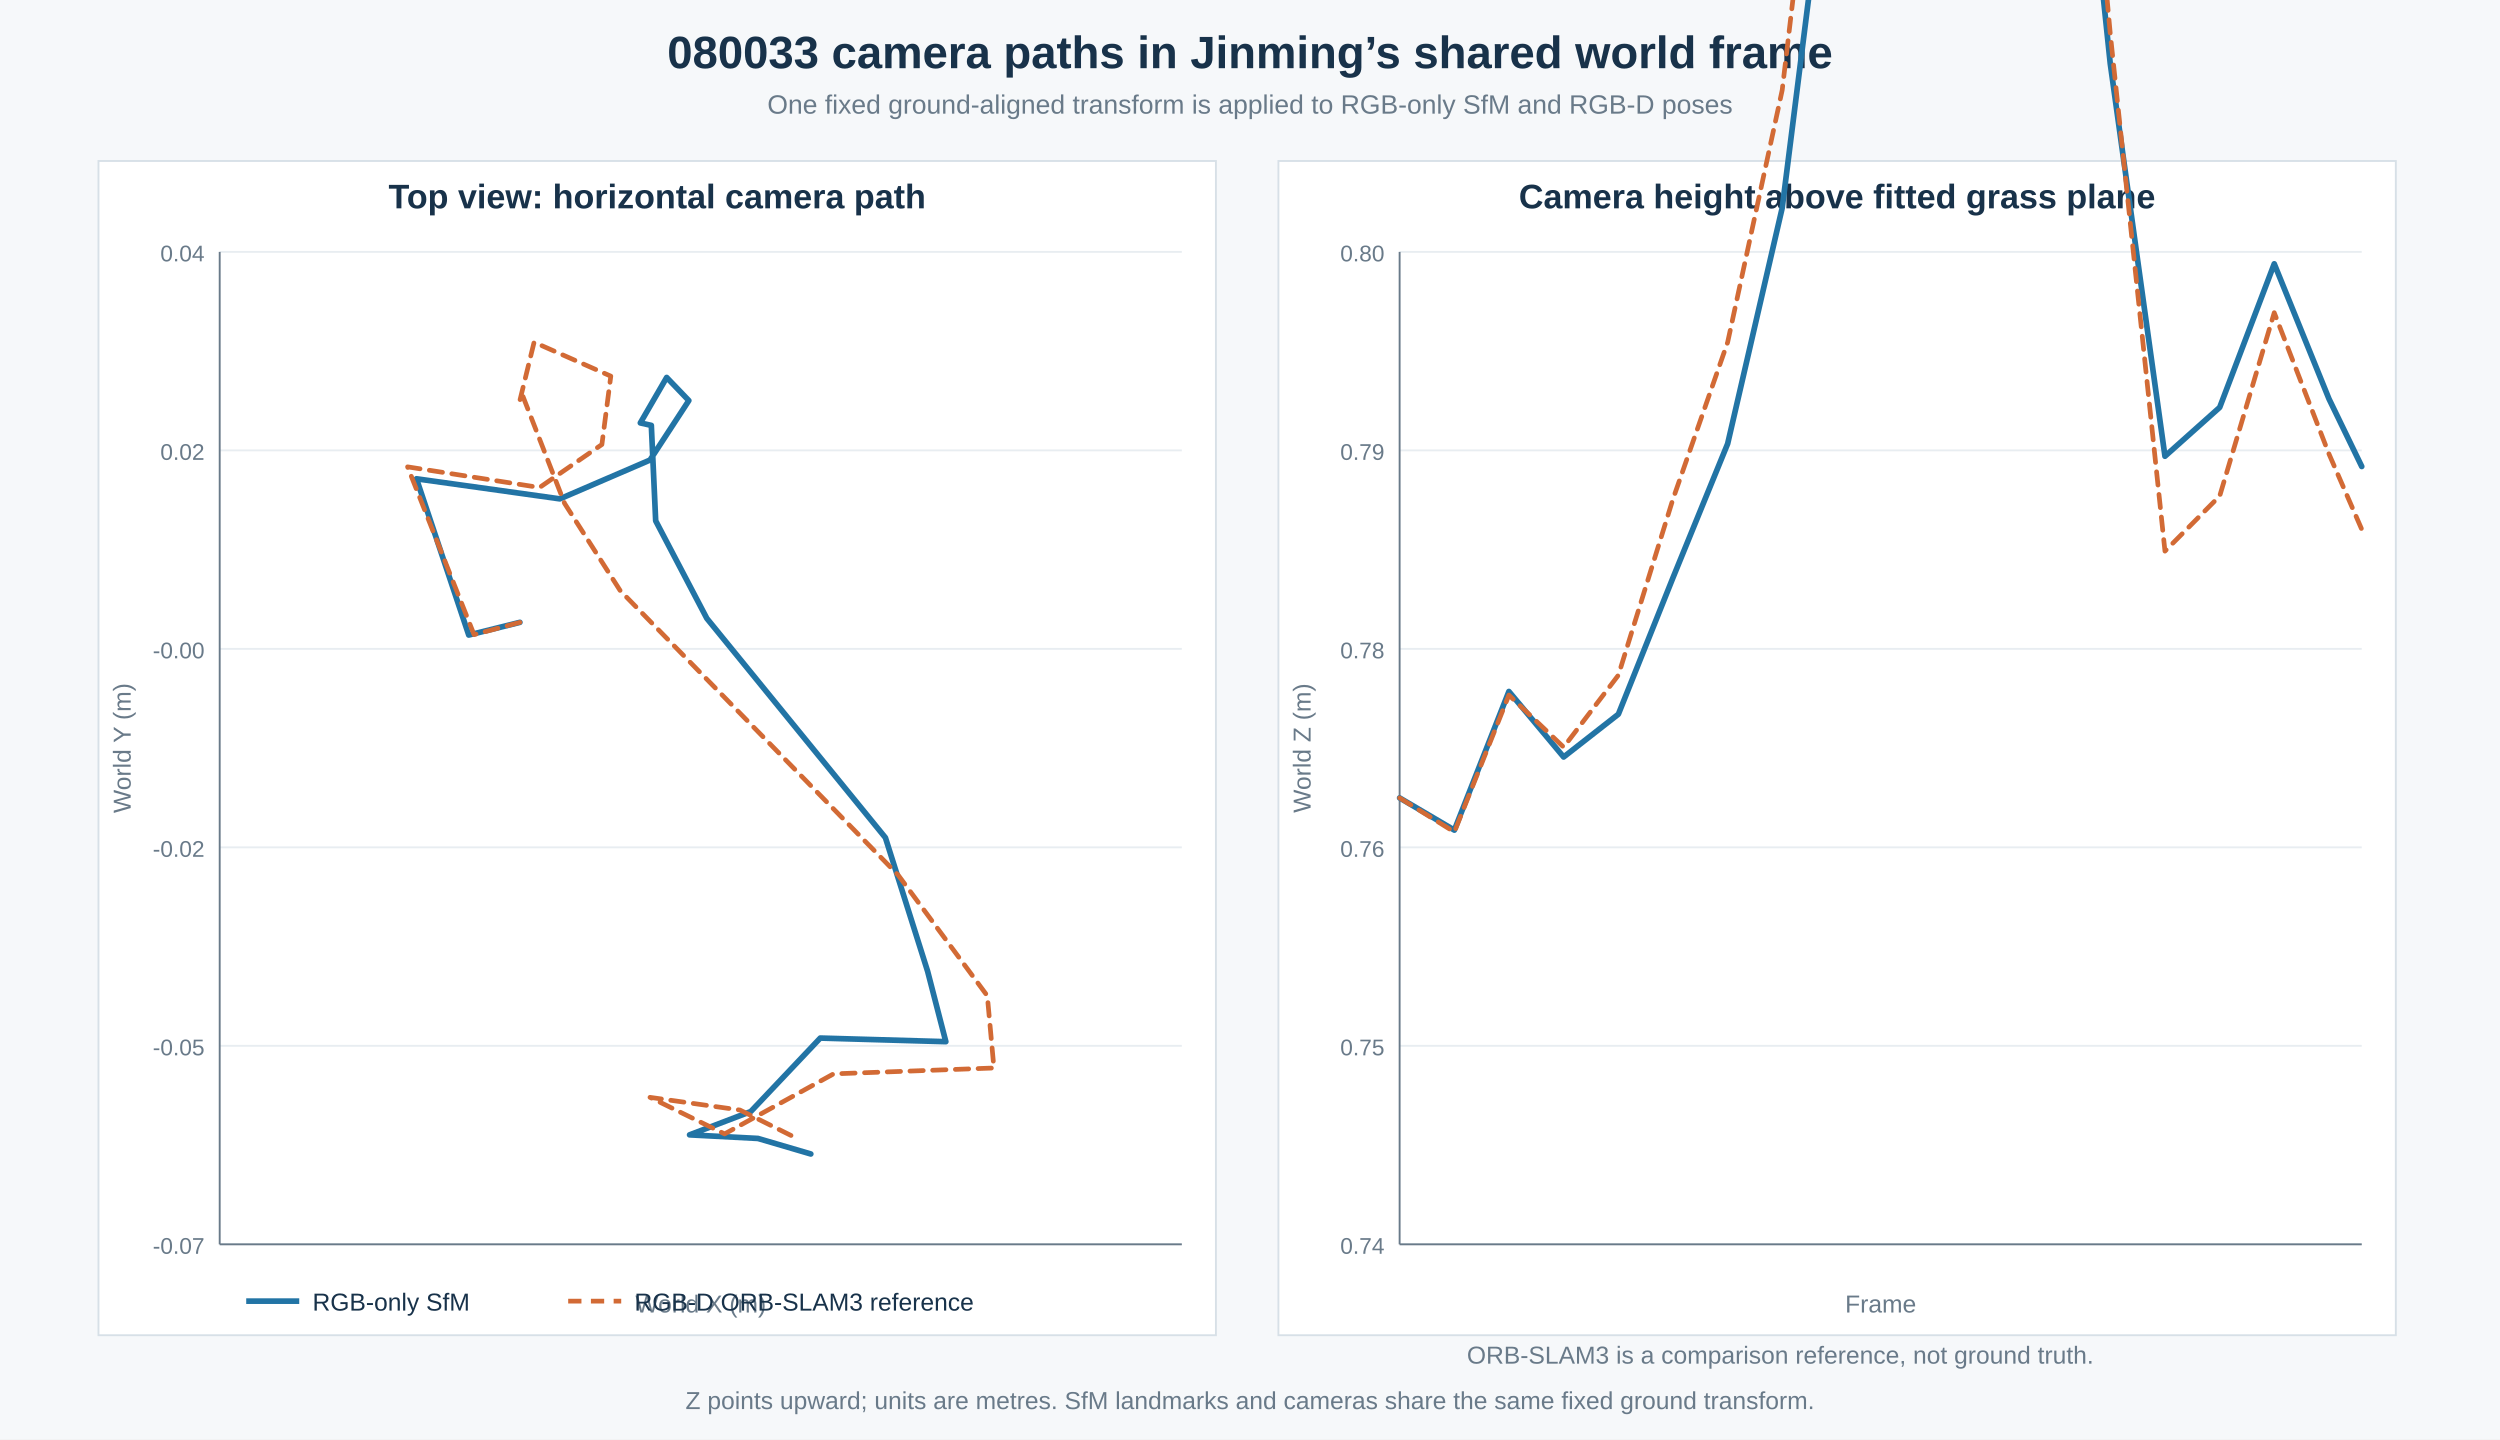
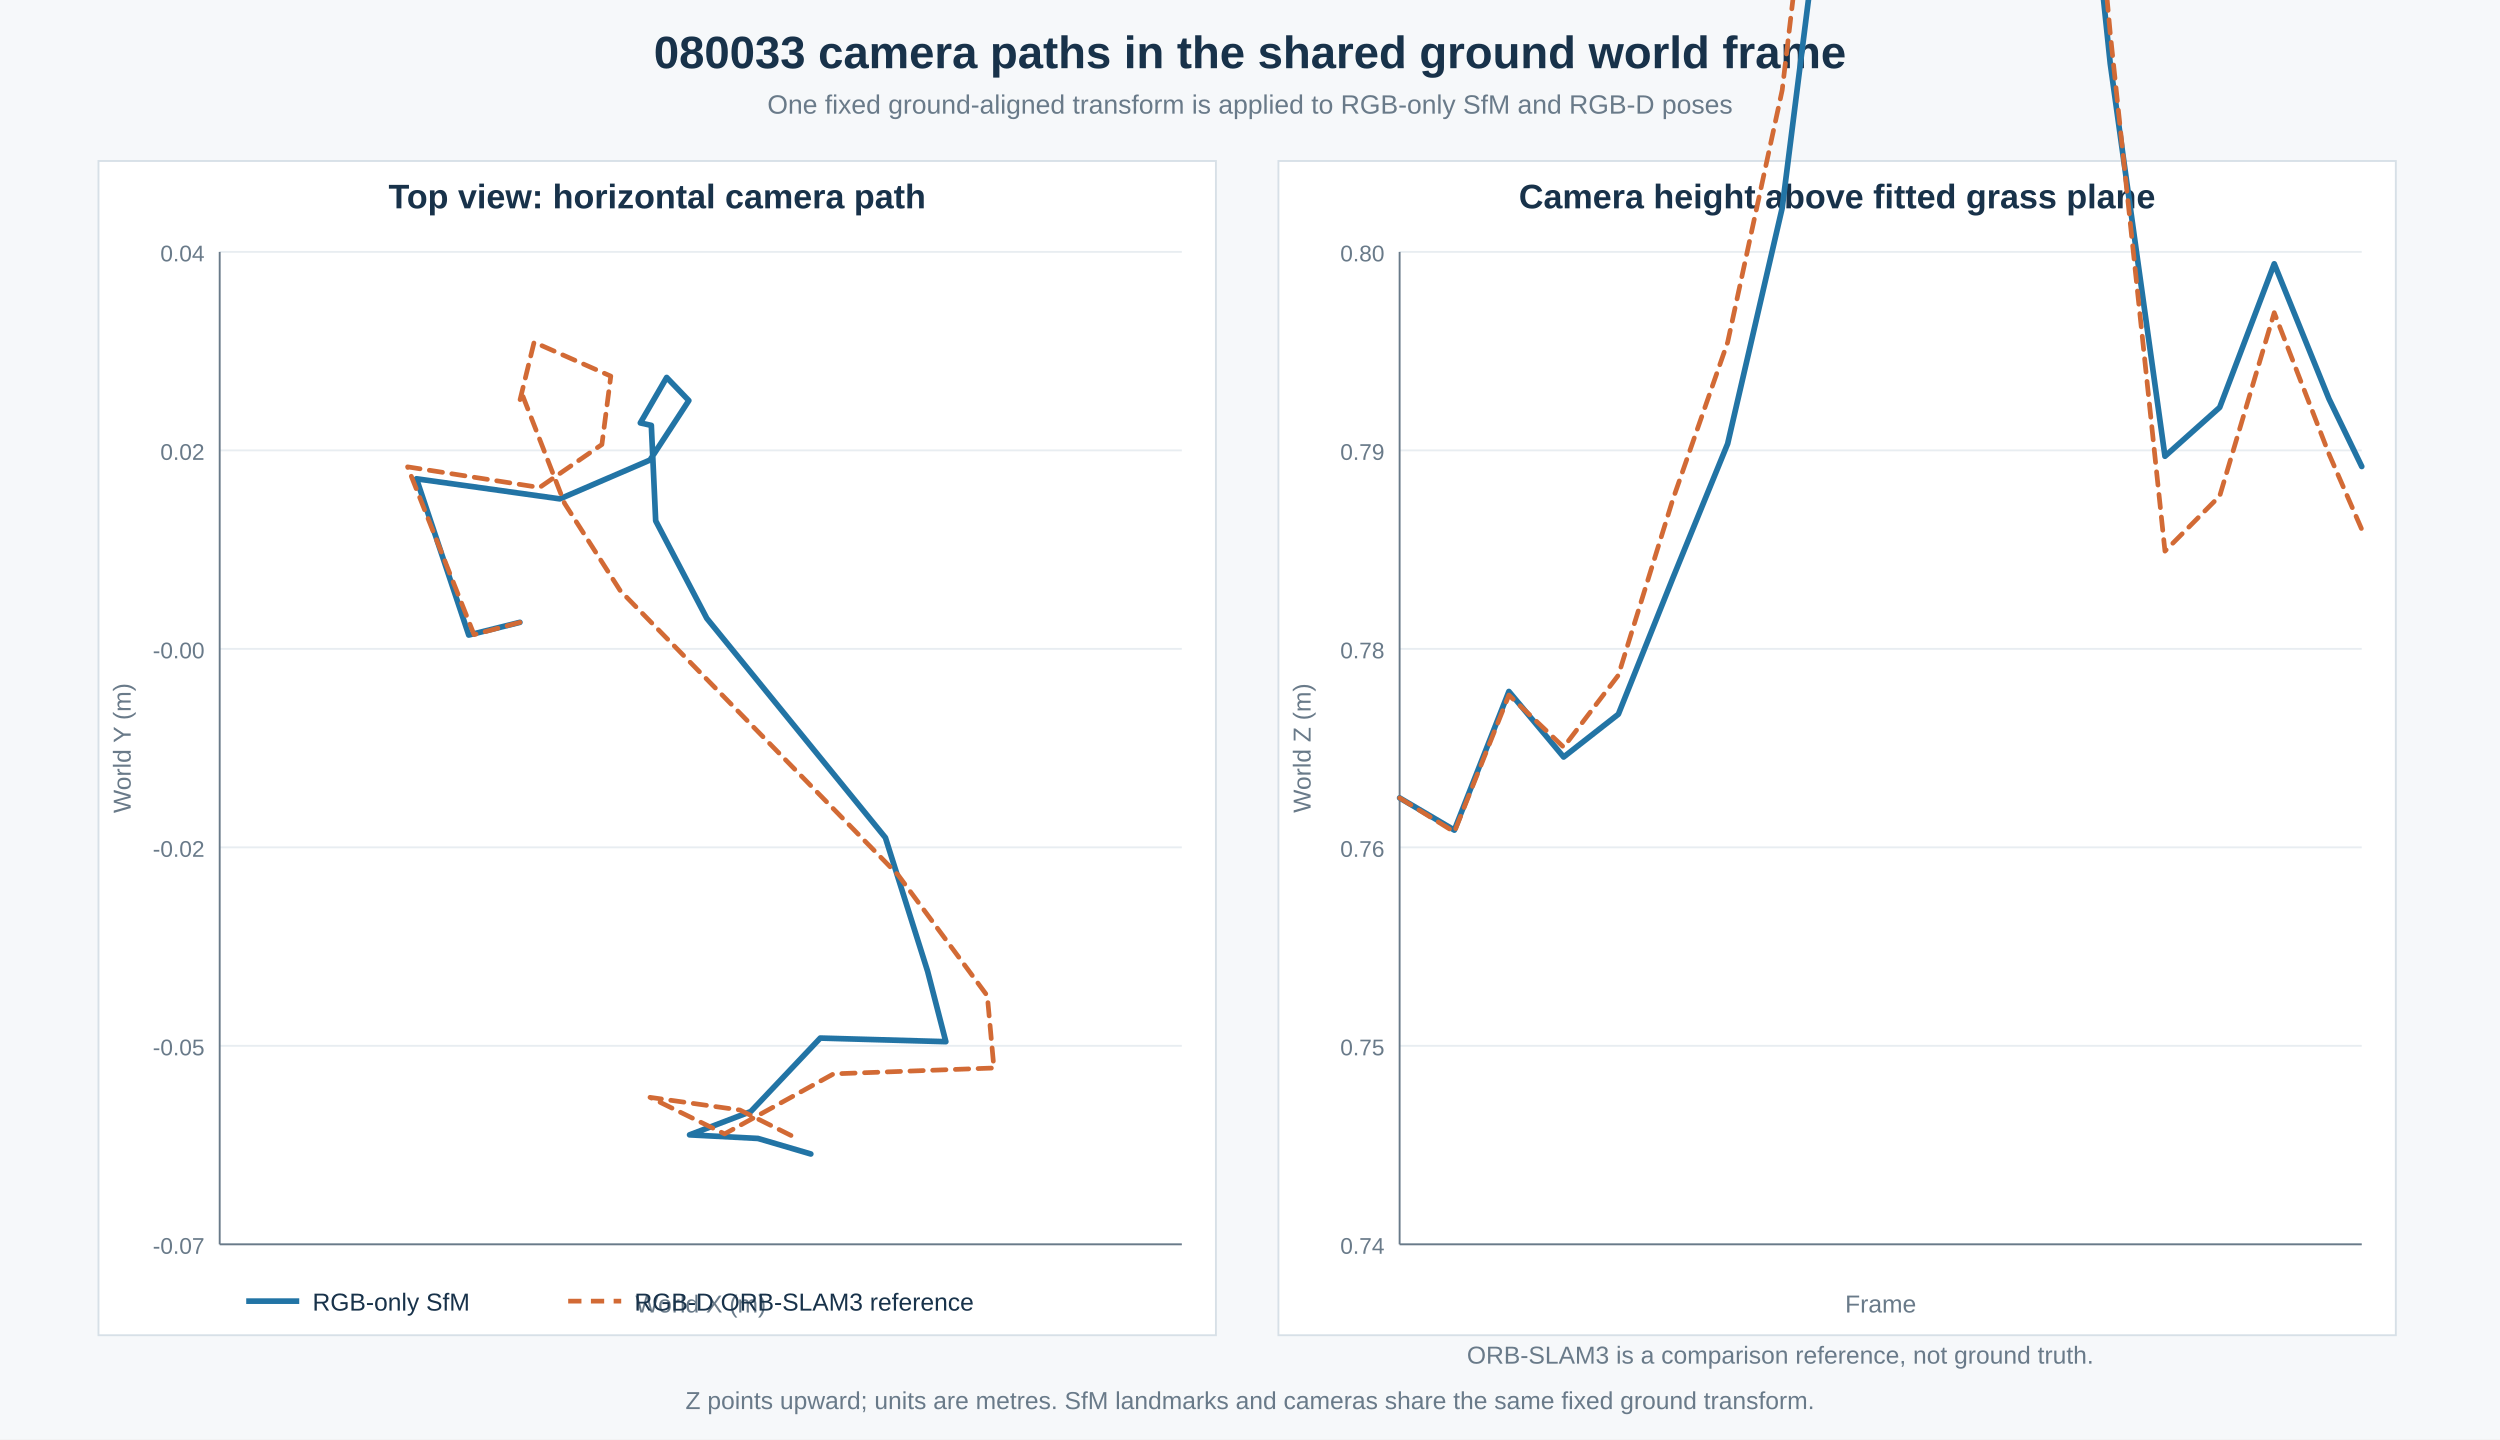
<svg xmlns="http://www.w3.org/2000/svg" width="1320" height="760" viewBox="0 0 1320 760">
  <rect width="100%" height="100%" fill="#f6f8fa" />
-   <text x="660" y="36" text-anchor="middle" font-family="Arial,sans-serif" font-size="24" font-weight="bold" fill="#18324a">080033 camera paths in Jinming’s shared world frame</text>
+   <text x="660" y="36" text-anchor="middle" font-family="Arial,sans-serif" font-size="24" font-weight="bold" fill="#18324a">080033 camera paths in the shared ground world frame</text>
  <text x="660" y="60" text-anchor="middle" font-family="Arial,sans-serif" font-size="14" font-weight="normal" fill="#697a89">One fixed ground-aligned transform is applied to RGB-only SfM and RGB-D poses</text>
  <rect x="52" y="85" width="590" height="620" fill="white" stroke="#d7e0e7" />
  <text x="347" y="110" text-anchor="middle" font-family="Arial,sans-serif" font-size="18" font-weight="bold" fill="#18324a">Top view: horizontal camera path</text>
  <line x1="116" y1="657" x2="624" y2="657" stroke="#e8edf1" stroke-width="1" />
  <text x="108" y="662" text-anchor="end" font-family="Arial,sans-serif" font-size="12" font-weight="normal" fill="#697a89">-0.07</text>
  <line x1="116" y1="552.2" x2="624" y2="552.2" stroke="#e8edf1" stroke-width="1" />
  <text x="108" y="557.2" text-anchor="end" font-family="Arial,sans-serif" font-size="12" font-weight="normal" fill="#697a89">-0.05</text>
  <line x1="116" y1="447.4" x2="624" y2="447.4" stroke="#e8edf1" stroke-width="1" />
  <text x="108" y="452.4" text-anchor="end" font-family="Arial,sans-serif" font-size="12" font-weight="normal" fill="#697a89">-0.02</text>
  <line x1="116" y1="342.6" x2="624" y2="342.6" stroke="#e8edf1" stroke-width="1" />
  <text x="108" y="347.6" text-anchor="end" font-family="Arial,sans-serif" font-size="12" font-weight="normal" fill="#697a89">-0.00</text>
  <line x1="116" y1="237.8" x2="624" y2="237.8" stroke="#e8edf1" stroke-width="1" />
  <text x="108" y="242.8" text-anchor="end" font-family="Arial,sans-serif" font-size="12" font-weight="normal" fill="#697a89">0.02</text>
  <line x1="116" y1="133" x2="624" y2="133" stroke="#e8edf1" stroke-width="1" />
  <text x="108" y="138" text-anchor="end" font-family="Arial,sans-serif" font-size="12" font-weight="normal" fill="#697a89">0.04</text>
  <line x1="116" y1="133" x2="116" y2="657" stroke="#697a89" stroke-width="1" />
  <line x1="116" y1="657" x2="624" y2="657" stroke="#697a89" stroke-width="1" />
  <text x="370" y="693" text-anchor="middle" font-family="Arial,sans-serif" font-size="13" font-weight="normal" fill="#697a89">World X (m)</text>
  <text transform="translate(69,395) rotate(-90)" text-anchor="middle" font-family="Arial" font-size="13" fill="#697a89">World Y (m)</text>
  <path d="M274.5,328.6 L247.5,335.3 L219.9,252.8 L295.6,263.4 L343.2,242.9 L363.7,211.5 L352.0,199.3 L338.1,223.3 L343.9,224.6 L346.2,275.0 L373.2,326.5 L467.5,442.3 L489.8,512.9 L499.4,550.0 L433.1,548.1 L396.4,586.9 L364.1,599.2 L400.2,601.1 L428.1,609.3" fill="none" stroke="#2274a5" stroke-width="3" stroke-linejoin="round" stroke-linecap="round" />
  <path d="M274.5,328.6 L250.3,335.1 L215.2,246.5 L284.9,257.4 L317.8,234.7 L322.5,198.6 L282.0,180.7 L274.6,211.0 L275.5,207.7 L298.1,265.8 L327.5,311.9 L474.2,462.0 L521.3,525.8 L524.8,563.9 L440.1,567.0 L382.6,598.7 L343.2,579.4 L390.7,586.1 L417.8,599.6" fill="none" stroke="#d26a35" stroke-width="2.5" stroke-dasharray="7 5" stroke-linejoin="round" stroke-linecap="round" />
  <line x1="130" y1="687" x2="158" y2="687" stroke="#2274a5" stroke-width="3" />
  <text x="165" y="692" text-anchor="start" font-family="Arial,sans-serif" font-size="13" font-weight="normal" fill="#18324a">RGB-only SfM</text>
  <line x1="300" y1="687" x2="328" y2="687" stroke="#d26a35" stroke-width="2.5" stroke-dasharray="7 5" />
  <text x="335" y="692" text-anchor="start" font-family="Arial,sans-serif" font-size="13" font-weight="normal" fill="#18324a">RGB-D ORB-SLAM3 reference</text>
  <rect x="675" y="85" width="590" height="620" fill="white" stroke="#d7e0e7" />
  <text x="970" y="110" text-anchor="middle" font-family="Arial,sans-serif" font-size="18" font-weight="bold" fill="#18324a">Camera height above fitted grass plane</text>
  <line x1="739" y1="657" x2="1247" y2="657" stroke="#e8edf1" stroke-width="1" />
  <text x="731" y="662" text-anchor="end" font-family="Arial,sans-serif" font-size="12" font-weight="normal" fill="#697a89">0.74</text>
  <line x1="739" y1="552.2" x2="1247" y2="552.2" stroke="#e8edf1" stroke-width="1" />
  <text x="731" y="557.2" text-anchor="end" font-family="Arial,sans-serif" font-size="12" font-weight="normal" fill="#697a89">0.75</text>
  <line x1="739" y1="447.4" x2="1247" y2="447.4" stroke="#e8edf1" stroke-width="1" />
  <text x="731" y="452.4" text-anchor="end" font-family="Arial,sans-serif" font-size="12" font-weight="normal" fill="#697a89">0.76</text>
  <line x1="739" y1="342.6" x2="1247" y2="342.6" stroke="#e8edf1" stroke-width="1" />
  <text x="731" y="347.6" text-anchor="end" font-family="Arial,sans-serif" font-size="12" font-weight="normal" fill="#697a89">0.78</text>
  <line x1="739" y1="237.8" x2="1247" y2="237.8" stroke="#e8edf1" stroke-width="1" />
  <text x="731" y="242.8" text-anchor="end" font-family="Arial,sans-serif" font-size="12" font-weight="normal" fill="#697a89">0.79</text>
  <line x1="739" y1="133" x2="1247" y2="133" stroke="#e8edf1" stroke-width="1" />
  <text x="731" y="138" text-anchor="end" font-family="Arial,sans-serif" font-size="12" font-weight="normal" fill="#697a89">0.80</text>
  <line x1="739" y1="133" x2="739" y2="657" stroke="#697a89" stroke-width="1" />
  <line x1="739" y1="657" x2="1247" y2="657" stroke="#697a89" stroke-width="1" />
  <text x="993" y="693" text-anchor="middle" font-family="Arial,sans-serif" font-size="13" font-weight="normal" fill="#697a89">Frame</text>
  <text transform="translate(692,395) rotate(-90)" text-anchor="middle" font-family="Arial" font-size="13" fill="#697a89">World Z (m)</text>
  <path d="M739.0,421.3 L767.9,438.3 L796.7,365.1 L825.6,399.7 L854.5,377.1 L883.3,305.1 L912.2,234.3 L941.0,109.8 L969.9,-119.4 L998.8,-294.6 L1027.6,-328.4 L1056.5,-378.5 L1085.4,-241.1 L1114.2,33.5 L1143.1,240.9 L1172.0,215.1 L1200.8,139.3 L1229.7,210.6 L1247.0,246.3" fill="none" stroke="#2274a5" stroke-width="3" stroke-linejoin="round" stroke-linecap="round" />
  <path d="M739.0,421.3 L767.9,439.3 L796.7,367.0 L825.6,394.5 L854.5,356.5 L883.3,263.6 L912.2,180.7 L941.0,47.6 L969.9,-196.9 L998.8,-384.3 L1027.6,-415.7 L1056.5,-471.7 L1085.4,-297.6 L1114.2,17.6 L1143.1,291.0 L1172.0,261.9 L1200.8,165.1 L1229.7,239.7 L1247.0,279.5" fill="none" stroke="#d26a35" stroke-width="2.5" stroke-dasharray="7 5" stroke-linejoin="round" stroke-linecap="round" />
  <text x="940" y="720" text-anchor="middle" font-family="Arial,sans-serif" font-size="13" font-weight="normal" fill="#697a89">ORB-SLAM3 is a comparison reference, not ground truth.</text>
  <text x="660" y="744" text-anchor="middle" font-family="Arial,sans-serif" font-size="13" font-weight="normal" fill="#697a89">Z points upward; units are metres. SfM landmarks and cameras share the same fixed ground transform.</text>
</svg>
